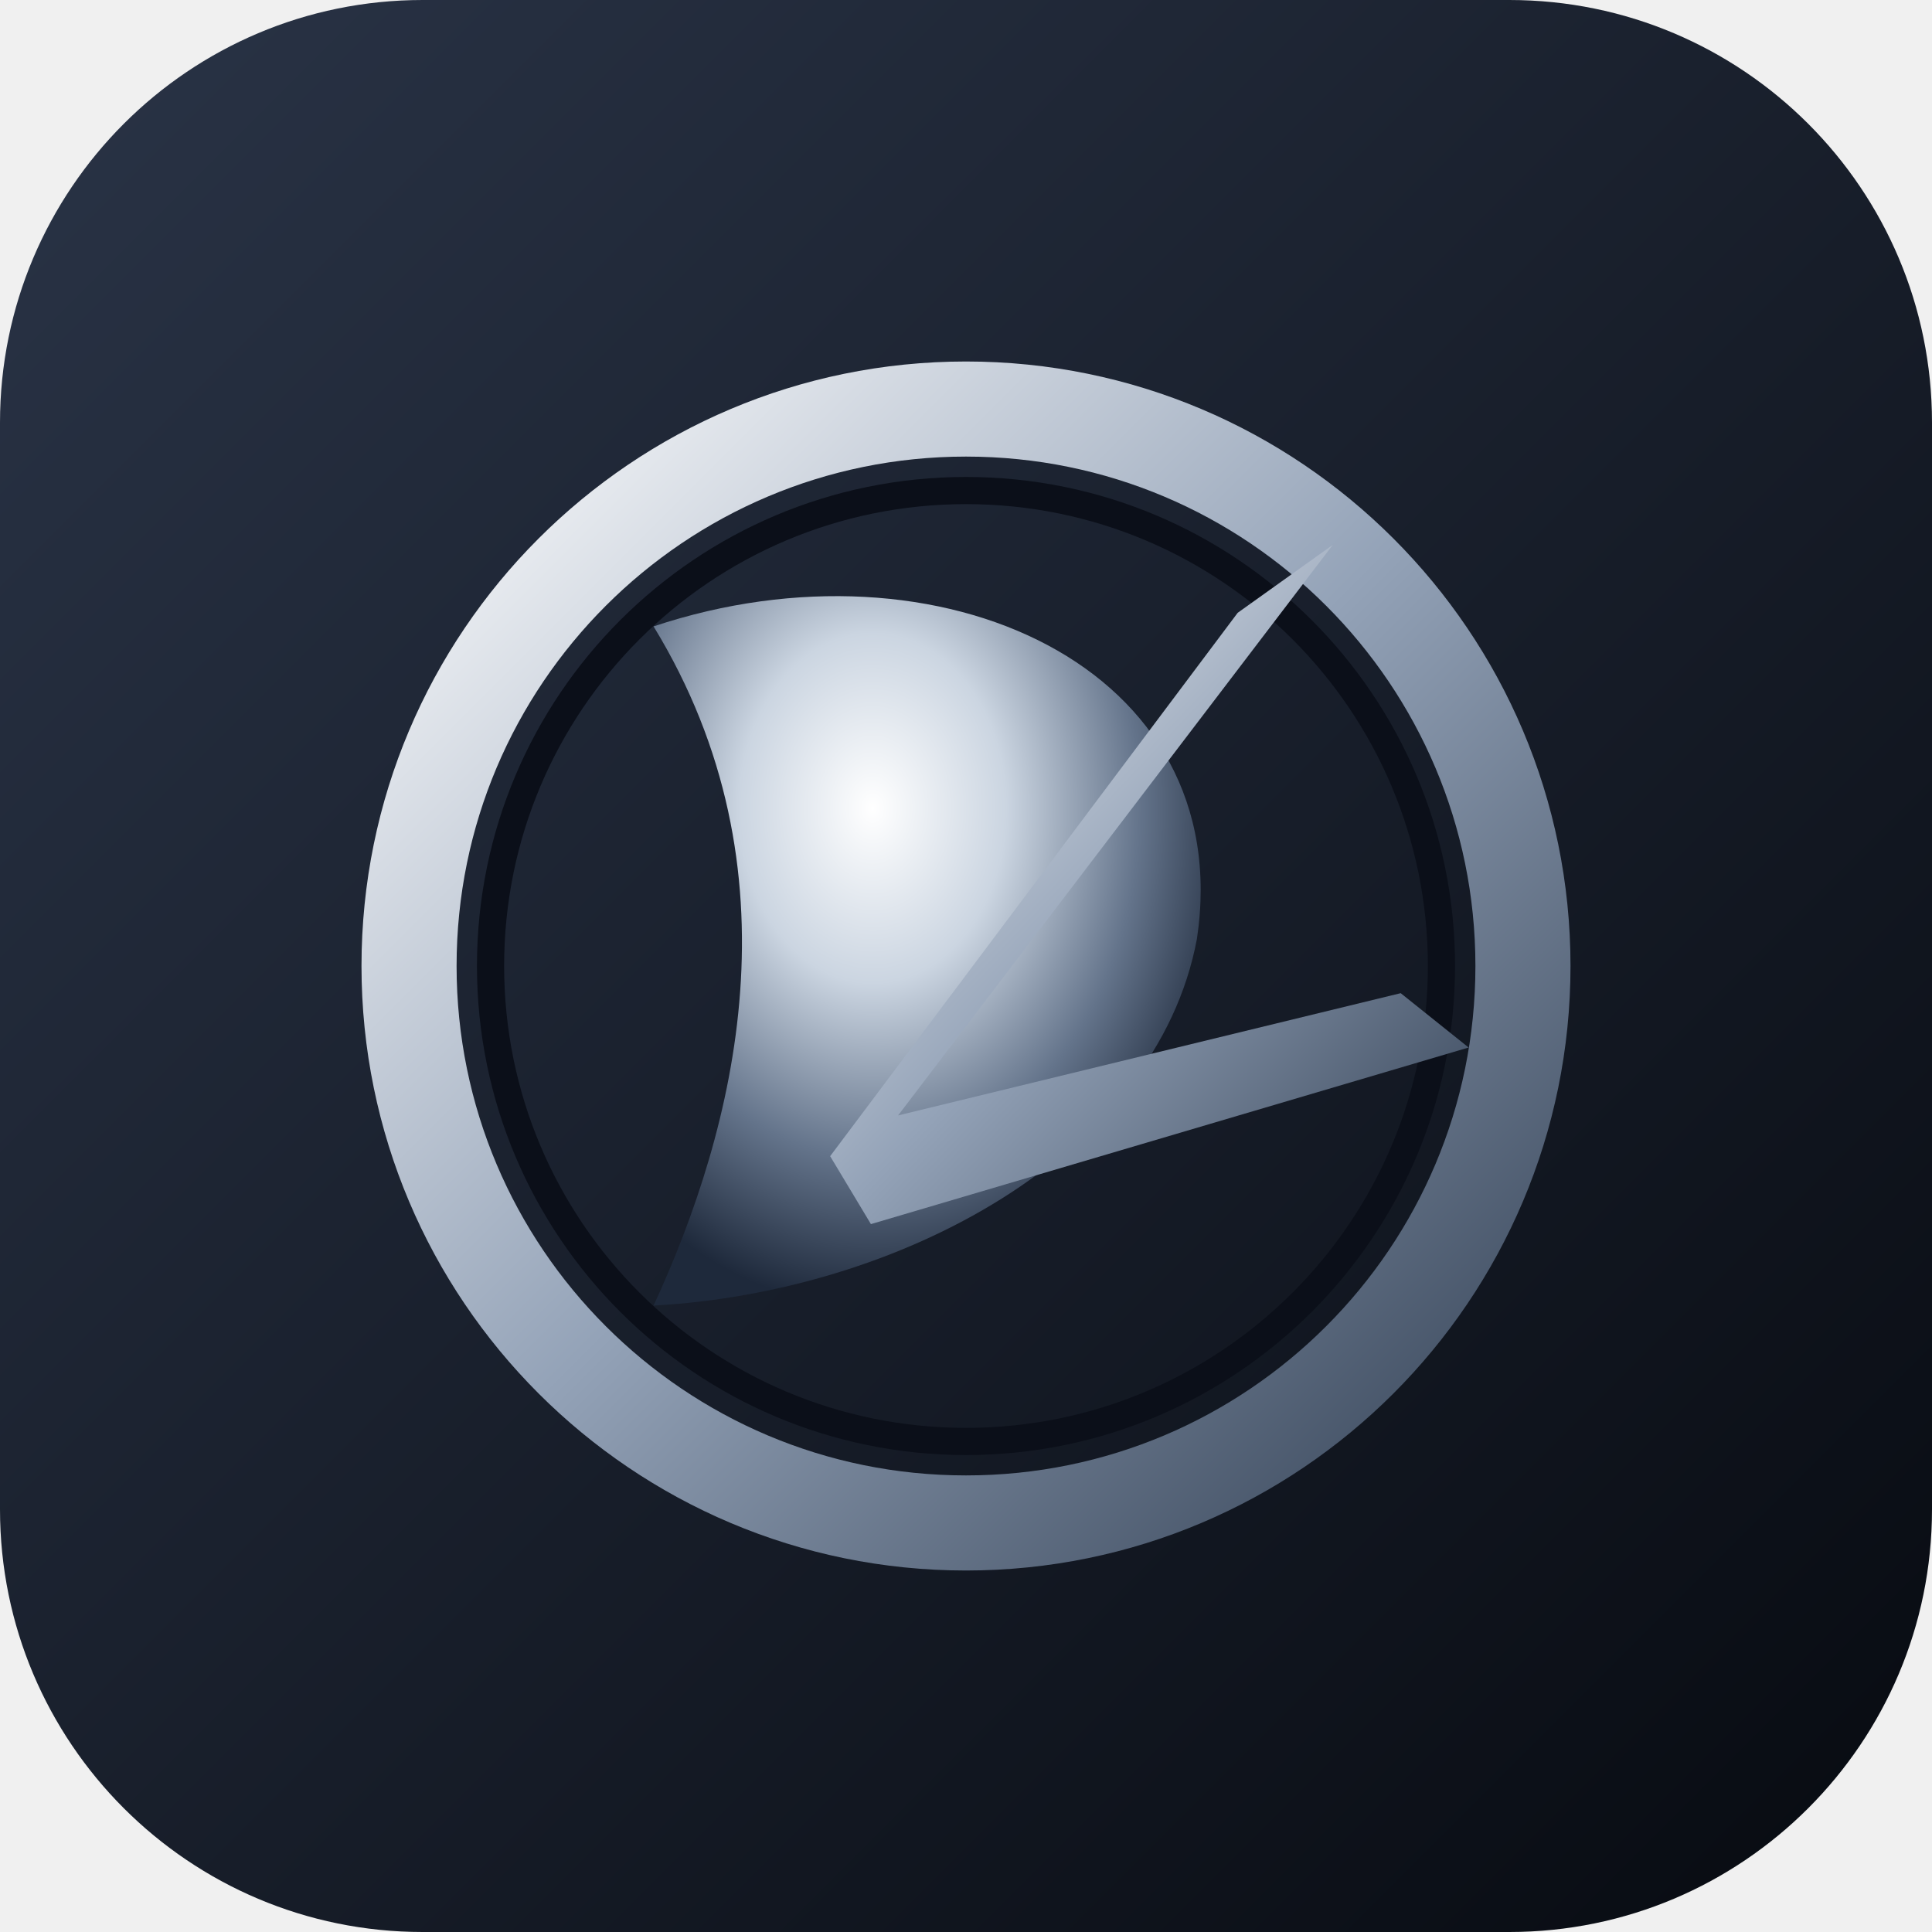
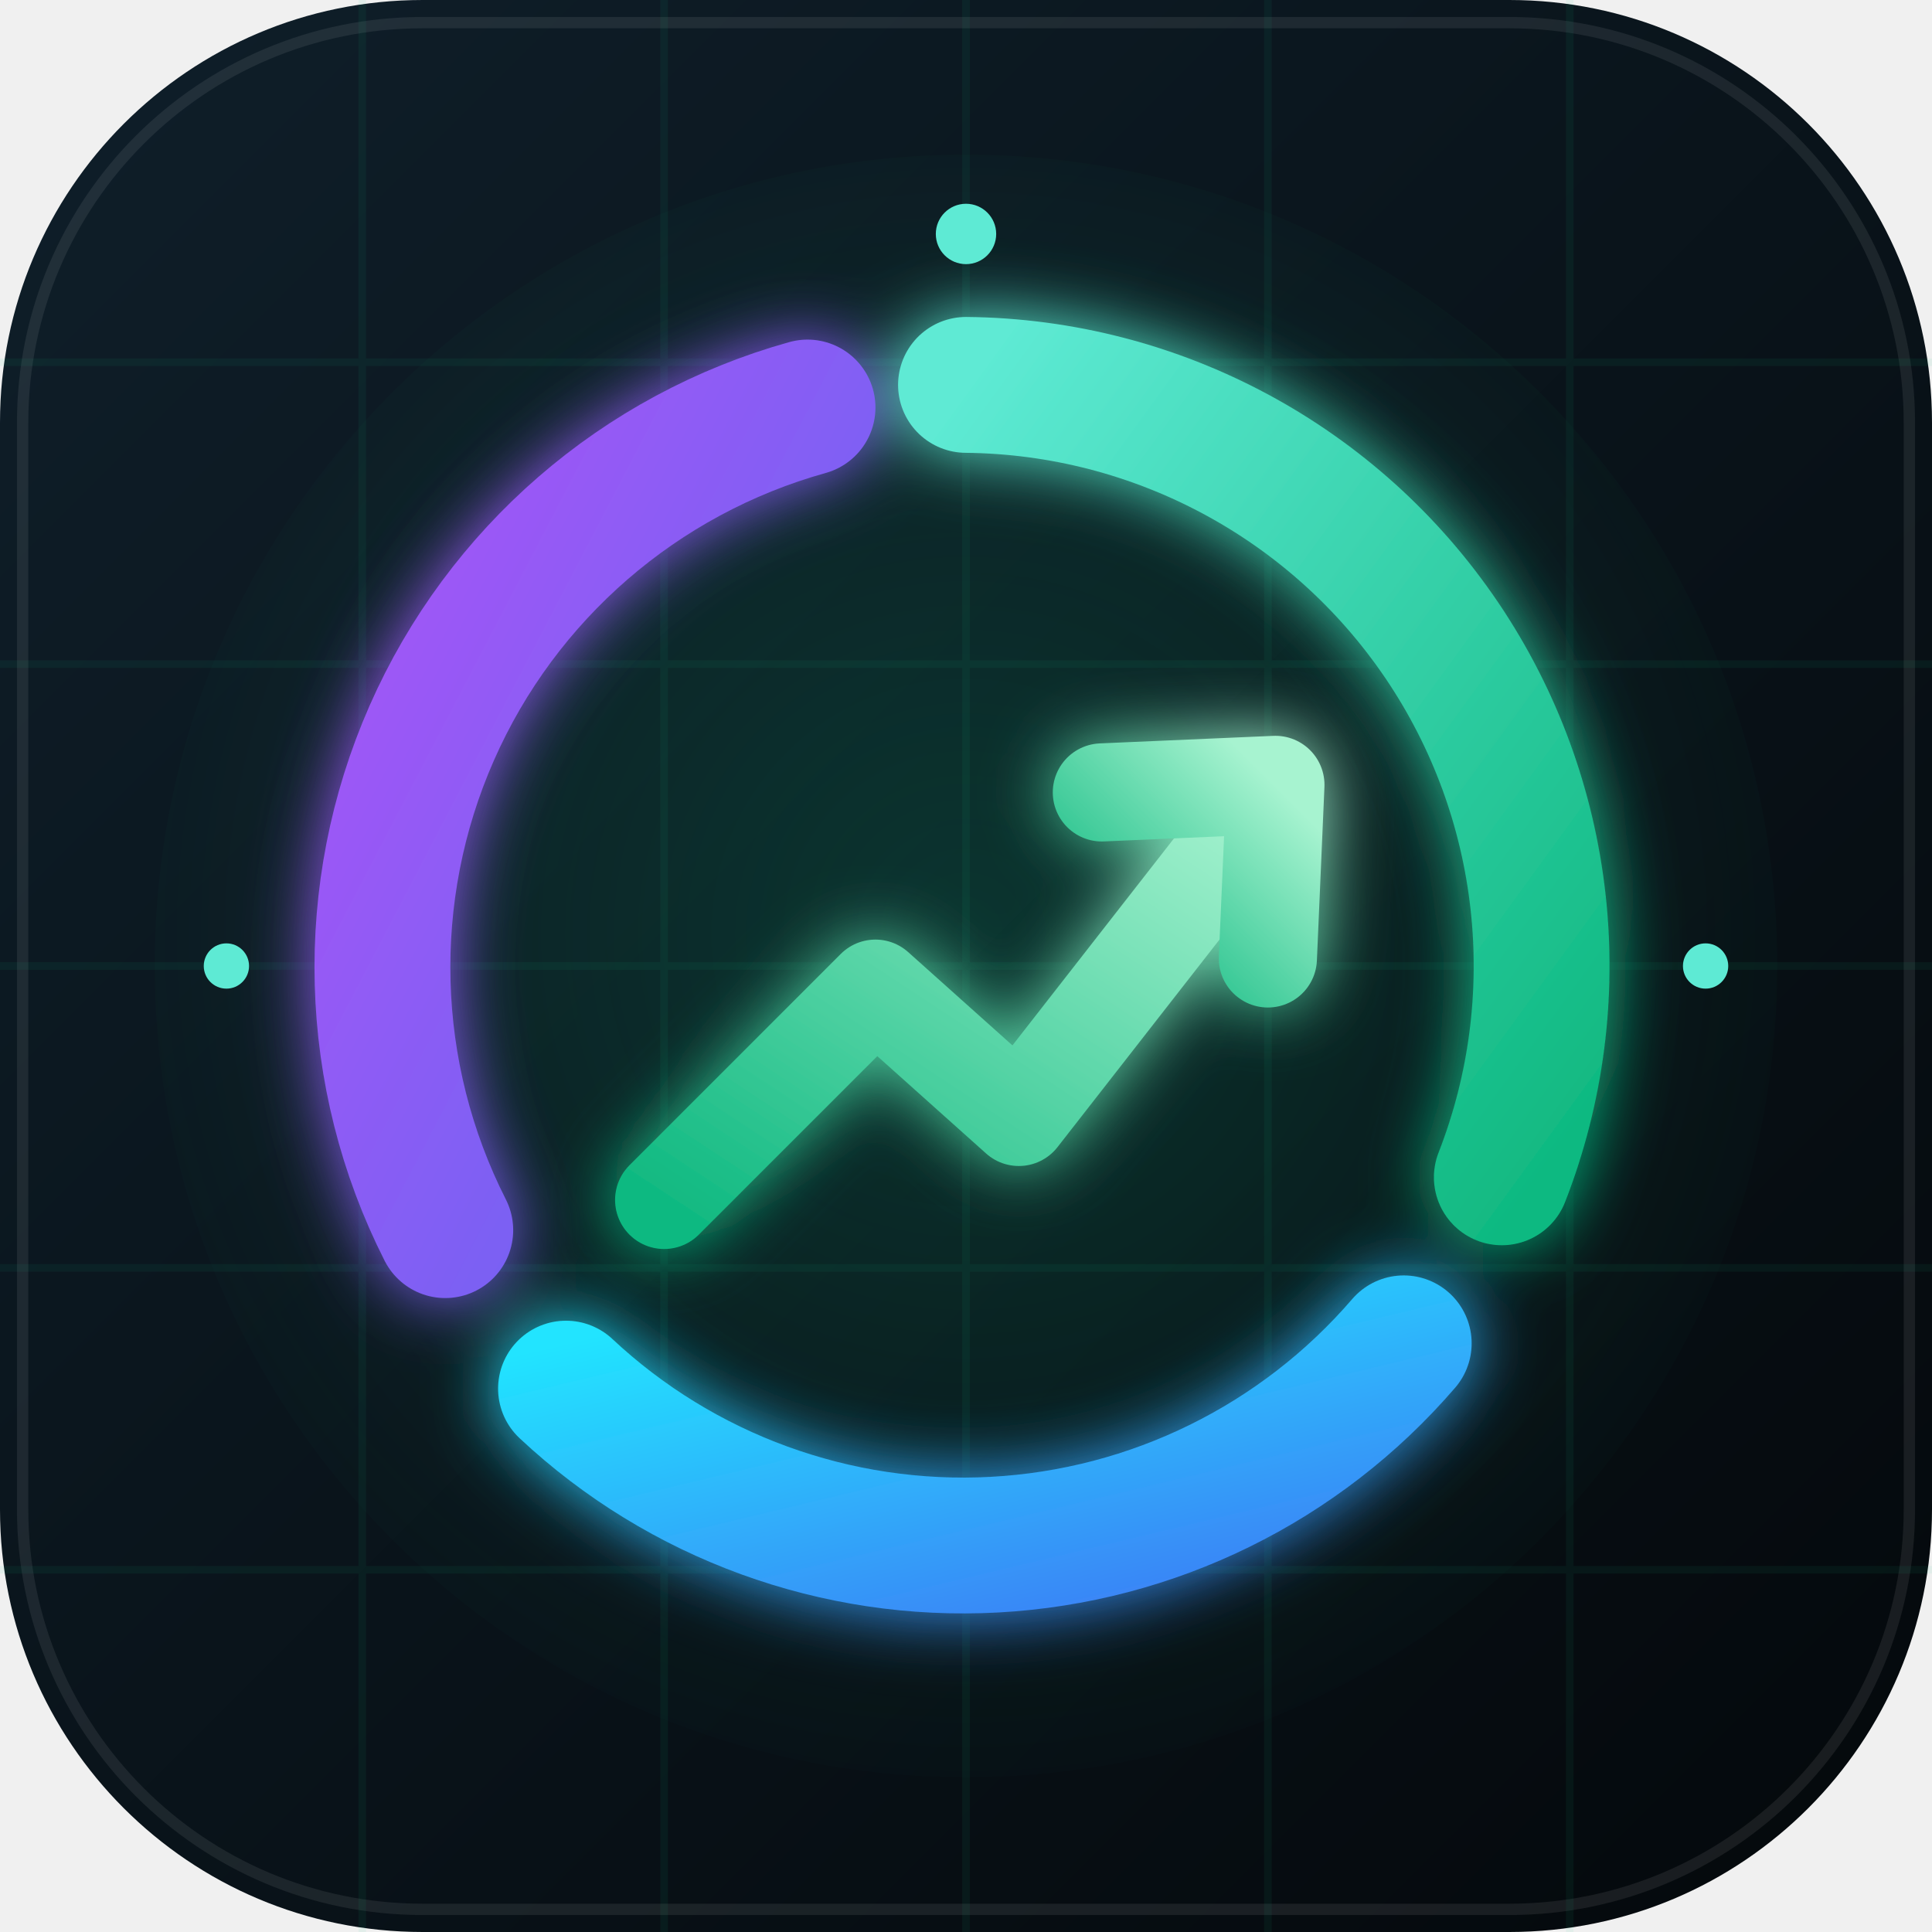
<svg xmlns="http://www.w3.org/2000/svg" viewBox="0 0 512 512">
  <defs>
    <linearGradient id="bg" x1="0" y1="0" x2="1" y2="1">
-       <stop offset="0" stop-color="#2a3447" />
-       <stop offset="1" stop-color="#070a10" />
+       <stop offset="0" stop-color="#0f1f2a" />
+       <stop offset="1" stop-color="#04080b" />
    </linearGradient>
-     <radialGradient id="m" cx="40%" cy="30%" r="70%">
-       <stop offset="0%" stop-color="#ffffff" />
-       <stop offset="35%" stop-color="#cbd5e1" />
-       <stop offset="70%" stop-color="#64748b" />
-       <stop offset="100%" stop-color="#1e293b" />
+     <linearGradient id="g1" x1="0" y1="0" x2="1" y2="1">
+       <stop offset="0" stop-color="#5eead4" />
+       <stop offset="1" stop-color="#10b981" />
+     </linearGradient>
+     <linearGradient id="g2" x1="0" y1="0" x2="1" y2="1">
+       <stop offset="0" stop-color="#22e4ff" />
+       <stop offset="1" stop-color="#3b82f6" />
+     </linearGradient>
+     <linearGradient id="g3" x1="0" y1="0" x2="1" y2="1">
+       <stop offset="0" stop-color="#a855f7" />
+       <stop offset="1" stop-color="#6366f1" />
+     </linearGradient>
+     <linearGradient id="arrow" x1="0" y1="1" x2="1" y2="0">
+       <stop offset="0" stop-color="#10b981" />
+       <stop offset="1" stop-color="#a7f3d0" />
+     </linearGradient>
+     <filter id="glow" x="-30%" y="-30%" width="160%" height="160%">
+       <feGaussianBlur stdDeviation="9" result="b" />
+       <feMerge>
+         <feMergeNode in="b" />
+         <feMergeNode in="SourceGraphic" />
+       </feMerge>
+     </filter>
+     <radialGradient id="halo" cx=".5" cy=".48" r=".55">
+       <stop offset="0" stop-color="#10b981" stop-opacity=".2" />
+       <stop offset="1" stop-color="#10b981" stop-opacity="0" />
    </radialGradient>
-     <linearGradient id="b" x1="0%" y1="0%" x2="100%" y2="100%">
-       <stop offset="0%" stop-color="#ffffff" />
-       <stop offset="50%" stop-color="#94a3b8" />
-       <stop offset="100%" stop-color="#334155" />
-     </linearGradient>
  </defs>
  <rect width="512" height="512" rx="112" fill="url(#bg)" />
-   <g transform="translate(76 76) scale(3.6)">
-     <circle cx="50" cy="50" r="41" fill="none" stroke="url(#b)" stroke-width="7" />
-     <circle cx="50" cy="50" r="35" fill="none" stroke="#0b0f19" stroke-width="2" />
-     <path d="M 27 25 C 48 18 70 28 67 48 C 64 64 45 74 27 75 C 33 62 38 43 27 25 Z" fill="url(#m)" />
-     <path d="M 77 19 L 45 61 L 82 52 L 87 56 L 43 69 L 40 64 L 70 24 Z" fill="url(#b)" />
+   <rect x="6" y="6" width="500" height="500" rx="106" fill="none" stroke="#ffffff" stroke-opacity=".08" stroke-width="3" />
+   <circle cx="256" cy="256" r="215" fill="url(#halo)" />
+   <g stroke="#10b981" stroke-opacity=".07" stroke-width="2">
+     <path d="M96 0v512M176 0v512M256 0v512M336 0v512M416 0v512M0 96h512M0 176h512M0 256h512M0 336h512M0 416h512" />
+   </g>
+   <g filter="url(#glow)" fill="none" stroke-width="36" stroke-linecap="round">
+     <path d="M256 102 A154 154 0 0 1 398 312" stroke="url(#g1)" />
+     <path d="M372 356 A154 154 0 0 1 150 368" stroke="url(#g2)" />
+     <path d="M118 326 A154 154 0 0 1 214 108" stroke="url(#g3)" />
+   </g>
+   <g fill="#5eead4">
+     <circle cx="256" cy="62" r="8" />
+     <circle cx="452" cy="256" r="6" />
+     <circle cx="60" cy="256" r="6" />
+   </g>
+   <g filter="url(#glow)" fill="none" stroke="url(#arrow)" stroke-width="26" stroke-linecap="round" stroke-linejoin="round">
+     <path d="M176 318 L232 262 L270 296 L334 214" />
+     <path d="M292 210 L338 208 L336 254" />
  </g>
</svg>
